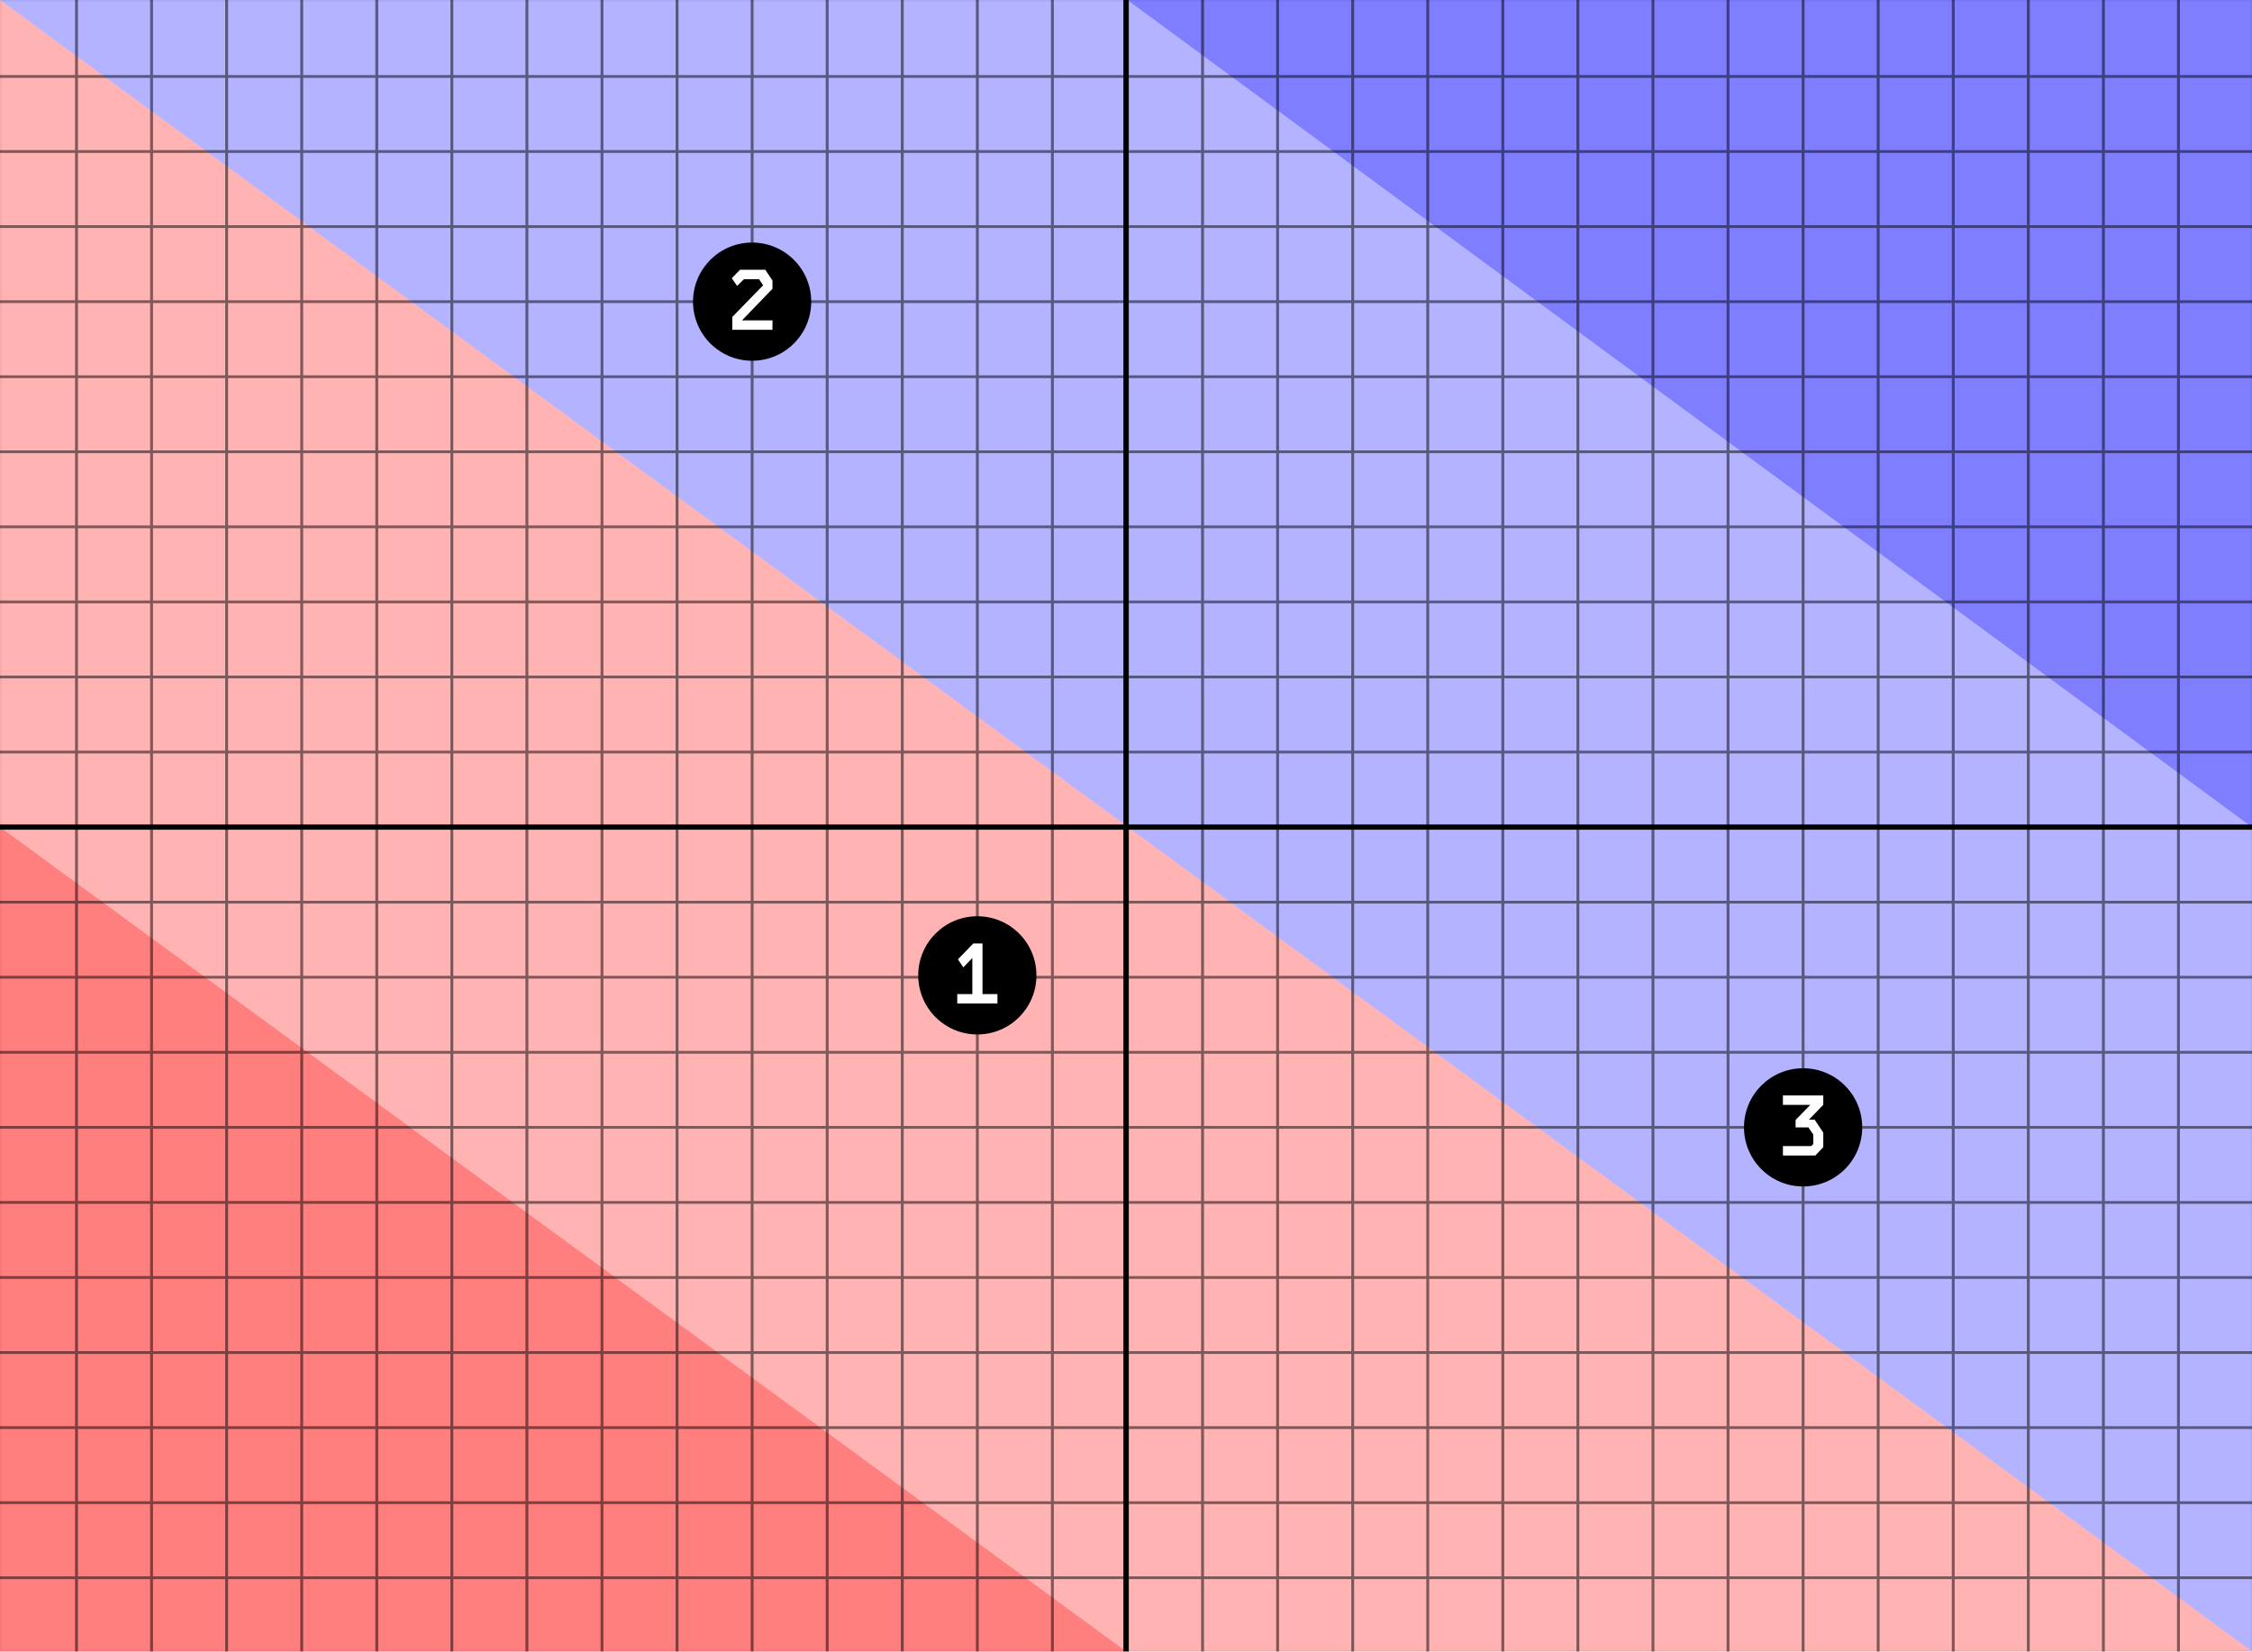
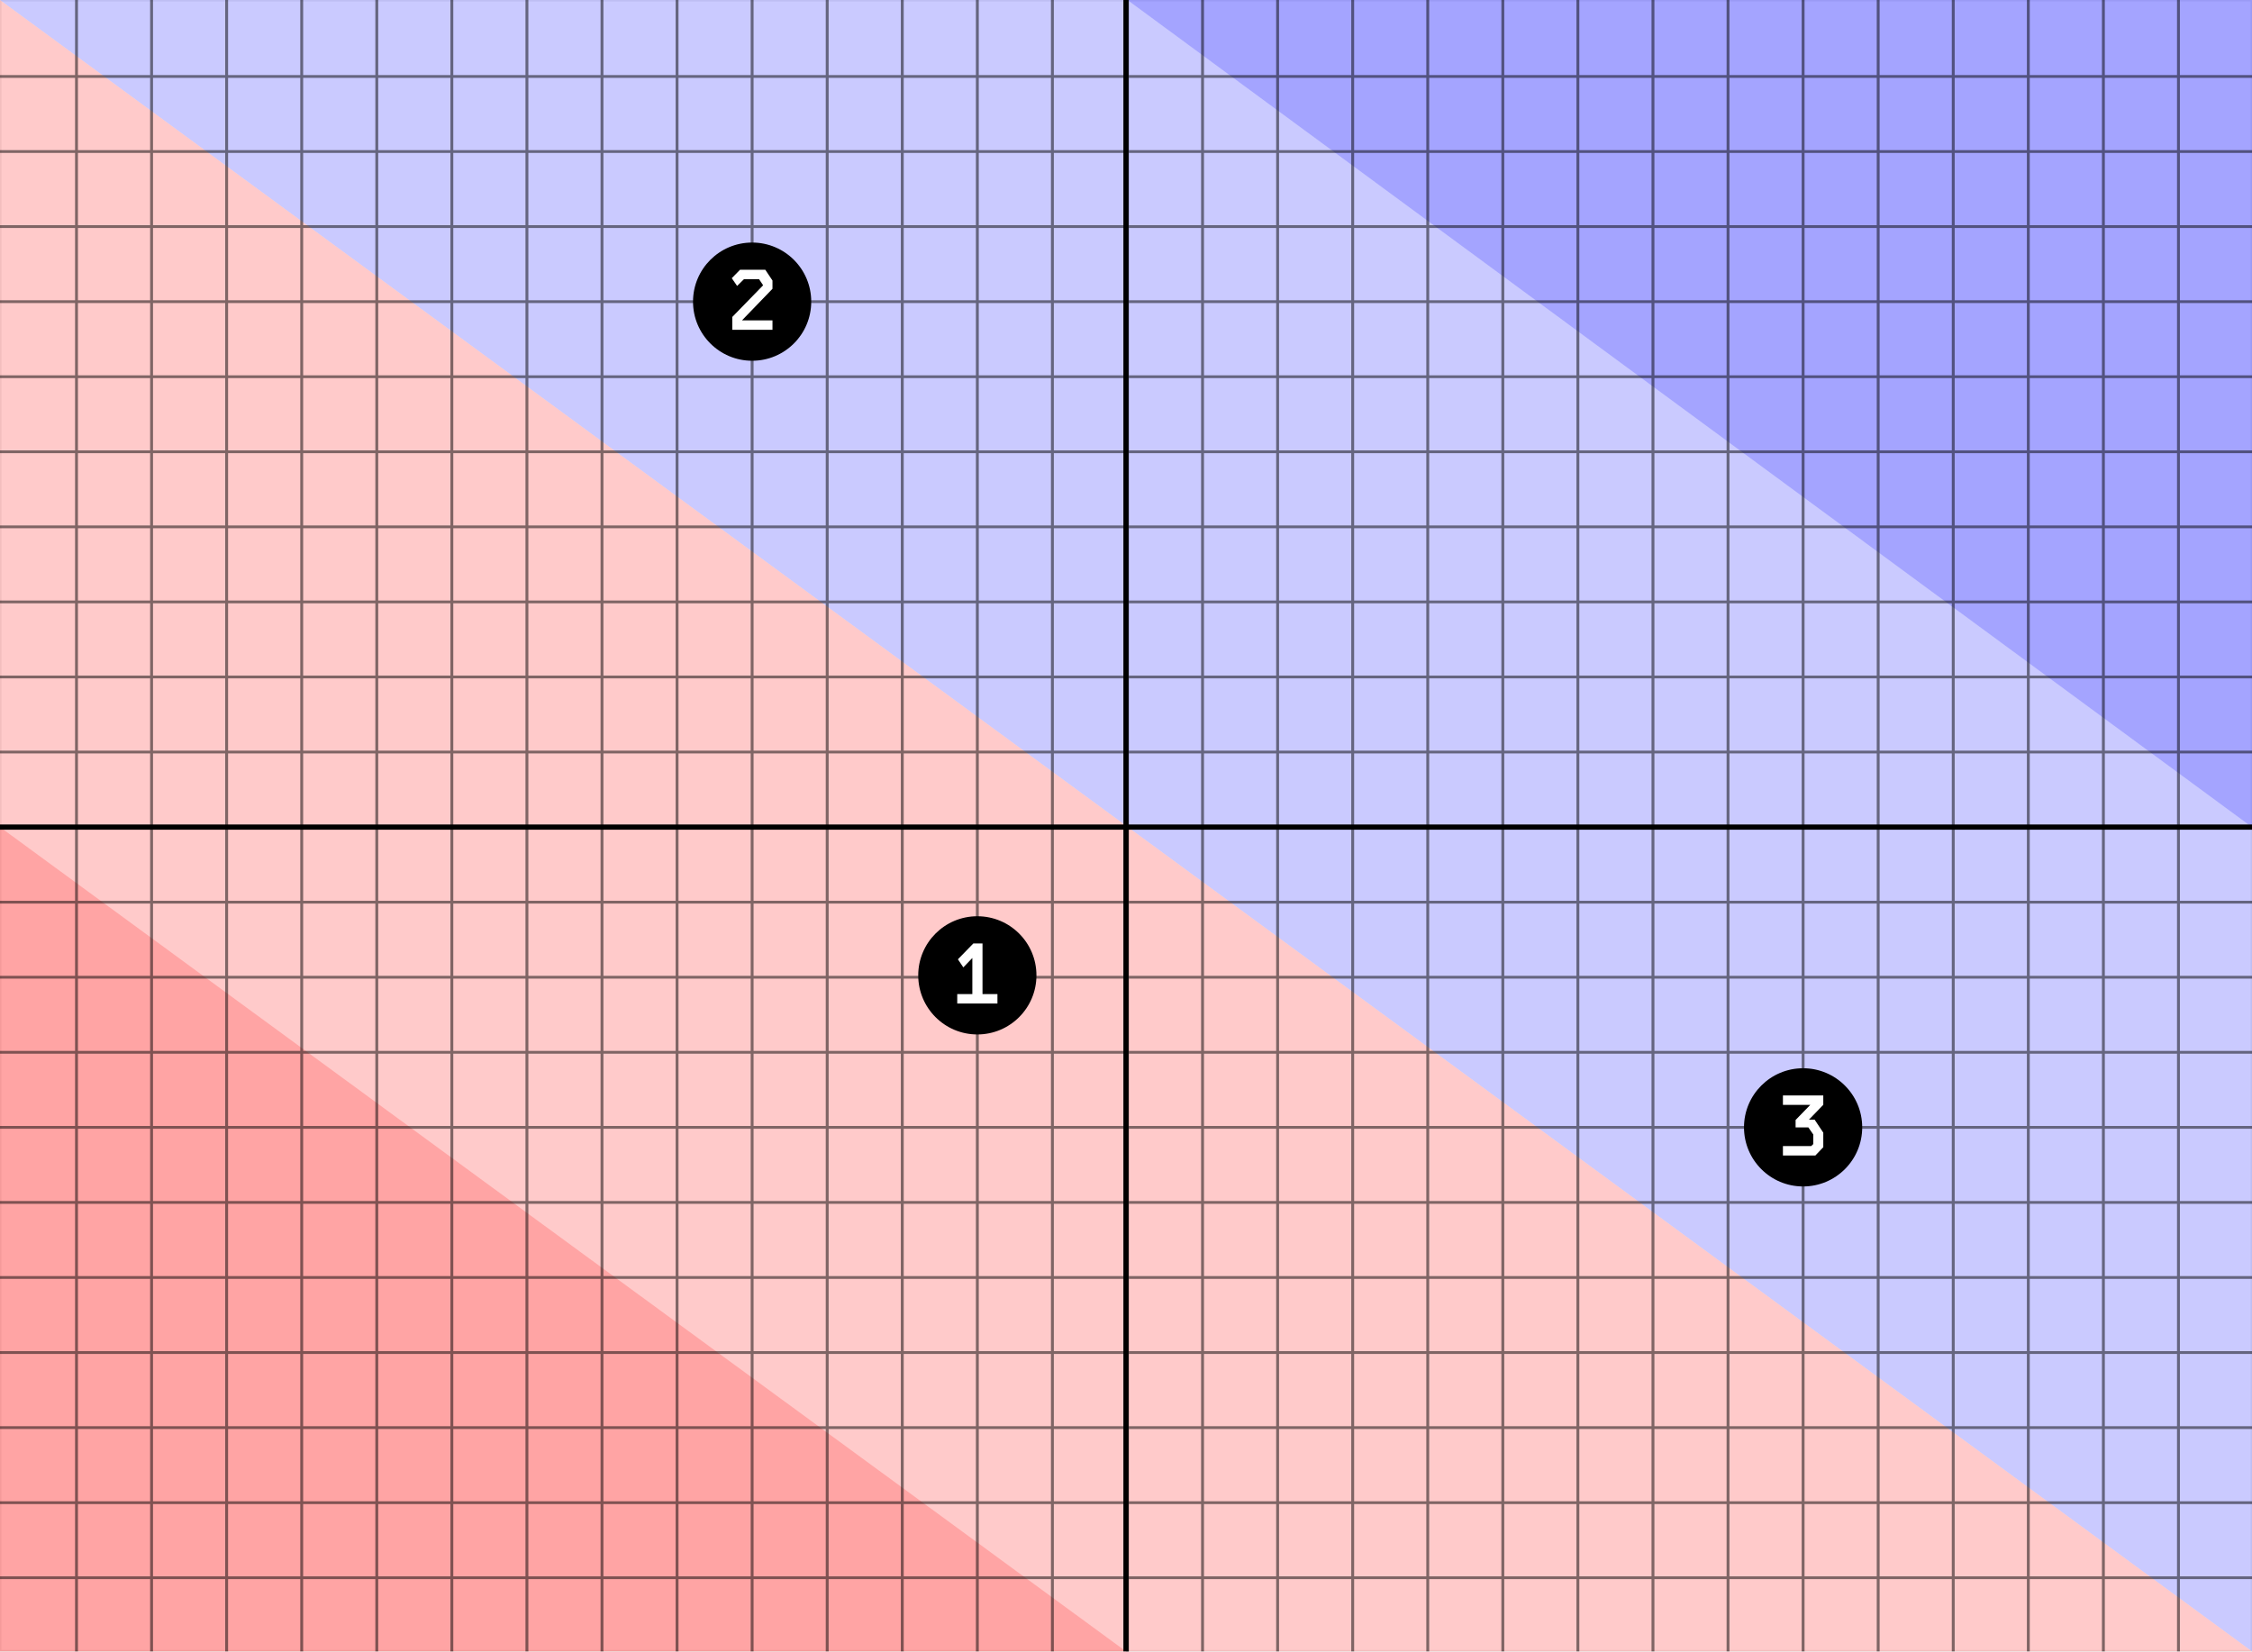
<svg xmlns="http://www.w3.org/2000/svg" id="Layer_1" version="1.1" viewBox="0 0 2160 1584">
  <defs>
    <style>
      .st0 {
        fill: #fff;
      }

      .st1 {
        fill: blue;
      }

      .st2, .st3 {
        fill: red;
      }

      .st4 {
        stroke-width: 2.67px;
      }

      .st4, .st5, .st6 {
        stroke: #000;
        stroke-miterlimit: 11.34;
      }

      .st7, .st8, .st3 {
        opacity: .3;
      }

      .st7, .st9, .st3 {
        display: none;
      }

      .st10 {
        fill: #f80;
      }

      .st5 {
        stroke-width: 5px;
      }

+       .st11 {
+         opacity: .7;
+       }
+ 
      .st6 {
        stroke-width: 2.76px;
      }

      .st3 {
        isolation: isolate;
      }

-       .st11 {
+       .st12 {
        opacity: .5;
      }
    </style>
  </defs>
  <g id="WhiteBG">
    <g id="layer4">
      <rect id="rect1" class="st0" x="1.42" y="1.42" width="2157.17" height="1581.17" />
    </g>
  </g>
-   <g id="Layer_4">
+   <g id="Layer_4" class="st11">
    <g id="layer41" class="st8">
      <polygon id="rect11" class="st1" points="2160 0 2160 793.34 2160 793.34 1081.42 0 2160 0" />
    </g>
    <g id="layer42" class="st8">
      <polygon id="rect12" class="st2" points="1080 1584 433.39 1584 0 1584 0 793.34 1080 1584" />
    </g>
    <polygon class="st3" points="1080 1.42 1.42 792 1.42 1.42 1080 1.42" />
    <polygon class="st3" points="2160 792 2160 0 1080 1.42 2160 792" />
    <g id="layer43" class="st7">
-       <rect id="rect13" class="st2" x="0" y="0" width="1081.42" height="1584" />
+       <rect id="rect13" class="st2" width="1081.42" height="1584" />
    </g>
    <g id="layer44" class="st7">
-       <rect id="rect14" class="st1" x="1081.42" y="0" width="1078.58" height="1584" />
+       <rect id="rect14" class="st1" x="1081.42" width="1078.58" height="1584" />
    </g>
    <g id="layer45" class="st8">
      <polygon id="rect15" class="st2" points="2160 1584 1081.42 1584 0 1584 0 0 2160 1584" />
    </g>
    <g id="layer46" class="st8">
      <polygon id="rect16" class="st1" points="2160 0 2160 1584 2160 1584 0 0 2160 0" />
    </g>
  </g>
  <g id="svg1">
-     <g id="layer3" class="st11">
+     <g id="layer3" class="st12">
      <g id="layer2">
        <path id="path2-1" class="st4" d="M0,73.34h2160" />
        <path id="path2-1-7" class="st4" d="M0,145.34h2160" />
        <path id="path2-1-9" class="st4" d="M0,217.34h2160" />
        <path id="path2-1-5" class="st4" d="M0,289.34h2160" />
        <path id="path2-1-7-2" class="st4" d="M0,361.34h2160" />
        <path id="path2-1-9-5" class="st4" d="M0,433.34h2160" />
        <path id="path2-1-4" class="st4" d="M0,505.34h2160" />
        <path id="path2-1-7-3" class="st4" d="M0,577.34h2160" />
        <path id="path2-1-9-0" class="st4" d="M0,649.34h2160" />
        <path id="path2-1-8" class="st4" d="M0,721.34h2160" />
        <path id="path2-1-7-8" class="st4" d="M0,793.34h2160" />
        <path id="path2-1-9-4" class="st4" d="M0,865.34h2160" />
        <path id="path2-1-5-3" class="st4" d="M0,937.34h2160" />
        <path id="path2-1-7-2-1" class="st4" d="M0,1009.34h2160" />
        <path id="path2-1-9-5-4" class="st4" d="M0,1081.34h2160" />
        <path id="path2-1-4-9" class="st4" d="M0,1153.34h2160" />
        <path id="path2-1-7-3-2" class="st4" d="M0,1225.34h2160" />
        <path id="path2-1-9-0-0" class="st4" d="M0,1297.34h2160" />
        <path id="path2-1-9-5-4-2" class="st4" d="M0,1369.34h2160" />
        <path id="path2-1-4-9-6" class="st4" d="M0,1441.34h2160" />
        <path id="path2-1-7-3-2-6" class="st4" d="M0,1513.34h2160" />
      </g>
      <g id="layer1">
        <path id="path2" class="st6" d="M73.38,0v1584" />
        <path id="path2-5" class="st6" d="M145.38,0v1584" />
        <path id="path2-0" class="st6" d="M217.38,0v1584" />
        <path id="path2-5-9" class="st6" d="M289.39,0v1584" />
        <path id="path2-6" class="st6" d="M361.39,0v1584" />
        <path id="path2-5-2" class="st6" d="M433.39,0v1584" />
        <path id="path2-0-6" class="st6" d="M505.39,0v1584" />
        <path id="path2-5-9-1" class="st6" d="M577.4,0v1584" />
        <path id="path2-2" class="st6" d="M649.4,0v1584" />
        <path id="path2-5-0" class="st6" d="M721.4,0v1584" />
        <path id="path2-0-2" class="st6" d="M793.41,0v1584" />
        <path id="path2-5-9-3" class="st6" d="M865.41,0v1584" />
        <path id="path2-6-7" class="st6" d="M937.41,0v1584" />
        <path id="path2-5-2-5" class="st6" d="M1009.41,0v1584" />
        <path id="path2-0-6-9" class="st6" d="M1081.42,0v1584" />
        <path id="path2-5-9-1-2" class="st6" d="M1153.42,0v1584" />
        <path id="path2-7" class="st6" d="M1225.42,0v1584" />
        <path id="path2-5-3" class="st6" d="M1297.43,0v1584" />
        <path id="path2-0-61" class="st6" d="M1369.43,0v1584" />
        <path id="path2-5-9-2" class="st6" d="M1441.43,0v1584" />
        <path id="path2-6-9" class="st6" d="M1513.43,0v1584" />
        <path id="path2-5-2-3" class="st6" d="M1585.44,0v1584" />
        <path id="path2-0-6-1" class="st6" d="M1657.44,0v1584" />
        <path id="path2-5-9-1-9" class="st6" d="M1729.44,0v1584" />
        <path id="path2-4" class="st6" d="M1801.45,0v1584" />
        <path id="path2-5-5" class="st6" d="M1873.45,0v1584" />
        <path id="path2-0-0" class="st6" d="M1945.45,0v1584" />
        <path id="path2-5-9-36" class="st6" d="M2017.45,0v1584" />
        <path id="path2-6-1" class="st6" d="M2089.46,0v1584" />
      </g>
    </g>
  </g>
  <g id="centerline">
    <path id="path2-0-6-91" class="st5" d="M1080,0v1584" />
    <path id="path2-1-7-81" class="st5" d="M0,793.34h2160" />
  </g>
  <g id="joint_ops" class="st9">
    <g>
      <circle cx="1081.42" cy="505.34" r="72.24" />
      <path class="st0" d="M1087.74,466.36v61.86h18.24v11.52h-49.12v-11.52h18.45v-44.13l-11.01,11.52-6.62-9.89,18.85-19.36h11.21Z" />
    </g>
    <g>
      <circle cx="577.4" cy="434.26" r="72.24" />
      <path class="st0" d="M593.5,395.28l8.76,13.15v10.09l-36.89,38.22v.41h36.89v11.52h-49.12v-15.7l37.71-38.73-4.99-7.44h-18.45l-8.36,8.26-6.52-9.48,10.09-10.29h30.88,0Z" />
    </g>
    <g>
      <circle cx="1585.44" cy="433.34" r="72.24" />
      <path class="st0" d="M1610.1,394.36v11.42l-17.53,18.14h6.93l10.6,15.9v17.73l-9.68,10.19h-39.65v-11.52h34.55l2.55-2.45v-11.72l-6.01-8.66h-15.59v-9.07l17.94-18.45h-33.43v-11.52h49.33,0Z" />
    </g>
    <g>
      <circle cx="73.38" cy="433.34" r="71.03" />
      <path class="st10" d="M107.02,419.29c0-16.66-12.82-30.29-34.18-30.29s-33.11,13.63-33.11,30.29,4.7,14.52,4.7,23.93c0,3.53-3.42,1.82-3.42,9.4,0,8.33,11.64,7.16,15.06,10.57,3.41,3.42,3.09,9.73,3.09,9.73,0,0,.64,2.56,1.82,1.81,0,0,.75,1.82,1.6.75,0,0,.85,1.81,1.71.32,0,0,.86,2.03,2.24.53,0,0,1.39,2.03,3,.43,0,0,1.81,1.71,3.84.43,2.03,1.28,3.84-.43,3.84-.43,1.6,1.6,3-.43,3-.43,1.39,1.5,2.23-.53,2.23-.53.86,1.49,1.71-.32,1.71-.32.86,1.07,1.61-.75,1.61-.75,1.17.75,1.81-1.81,1.81-1.81,0,0-.32-6.3,3.1-9.72,3.42-3.41,15.06-2.24,15.06-10.57,0-7.59-3.41-5.88-3.41-9.4,0-9.4,4.7-7.27,4.7-23.93h-.01.01ZM56.74,451.02c-5.74.92-8.34-.69-8.97-4.8-1.64-10.72,8.23-12.45,13.14-11.86,2.35.28,6.41,2.78,6.41,5.88,0,8.33-5.24,9.93-10.58,10.79h0ZM76.47,464.9c-1.06,0-2.77-1.39-2.88-3.95-.11,2.56-2.03,3.95-3.09,3.95s-2.67-1.06-2.78-3.63c-.11-2.56,3.31-12.92,5.77-12.92s5.88,10.36,5.77,12.92-1.71,3.63-2.78,3.63h-.01ZM98.69,446.22c-.62,4.11-3.23,5.72-8.97,4.8-5.34-.86-10.57-2.46-10.57-10.79,0-3.1,4.06-5.6,6.41-5.88,4.91-.59,14.78,1.14,13.14,11.86h0Z" />
    </g>
    <g>
      <circle cx="2089.46" cy="433.34" r="71.03" />
      <path class="st10" d="M2123.1,419.29c0-16.66-12.82-30.29-34.18-30.29s-33.11,13.63-33.11,30.29,4.7,14.52,4.7,23.93c0,3.53-3.42,1.82-3.42,9.4,0,8.33,11.64,7.16,15.06,10.57,3.41,3.42,3.09,9.73,3.09,9.73,0,0,.64,2.56,1.82,1.81,0,0,.75,1.82,1.6.75,0,0,.85,1.81,1.71.32,0,0,.86,2.03,2.24.53,0,0,1.39,2.03,3,.43,0,0,1.81,1.71,3.84.43,2.03,1.28,3.84-.43,3.84-.43,1.6,1.6,3-.43,3-.43,1.39,1.5,2.23-.53,2.23-.53.86,1.49,1.71-.32,1.71-.32.86,1.07,1.61-.75,1.61-.75,1.17.75,1.81-1.81,1.81-1.81,0,0-.32-6.3,3.1-9.72,3.42-3.41,15.06-2.24,15.06-10.57,0-7.59-3.41-5.88-3.41-9.4,0-9.4,4.7-7.27,4.7-23.93h-.01,0ZM2072.81,451.02c-5.74.92-8.34-.69-8.97-4.8-1.64-10.72,8.23-12.45,13.14-11.86,2.35.28,6.41,2.78,6.41,5.88,0,8.33-5.24,9.93-10.58,10.79h0ZM2092.55,464.9c-1.06,0-2.77-1.39-2.88-3.95-.11,2.56-2.03,3.95-3.09,3.95s-2.67-1.06-2.78-3.63c-.11-2.56,3.31-12.92,5.77-12.92s5.88,10.36,5.77,12.92-1.71,3.63-2.78,3.63h-.01ZM2114.77,446.22c-.62,4.11-3.23,5.72-8.97,4.8-5.34-.86-10.57-2.46-10.57-10.79,0-3.1,4.06-5.6,6.41-5.88,4.91-.59,14.78,1.14,13.14,11.86h0Z" />
    </g>
  </g>
  <g>
    <g id="Layer_2">
      <circle cx="937.41" cy="935.54" r="56.69" />
    </g>
    <g id="Layer_3">
-       <path class="st0" d="M942.37,904.95v48.55h14.32v9.04h-38.55v-9.04h14.48v-34.63l-8.64,9.04-5.2-7.76,14.8-15.2h8.8-.01Z" />
+       <path class="st0" d="M942.37,904.95v48.55h14.32v9.04h-38.55v-9.04h14.48v-34.63l-8.64,9.04-5.2-7.76,14.8-15.2h8.8-.01,0Z" />
    </g>
  </g>
  <g>
    <g id="Layer_21">
      <circle cx="1729.44" cy="1081.34" r="56.69" />
    </g>
    <g id="Layer_31">
      <path class="st0" d="M1748.8,1050.75v8.96l-13.76,14.24h5.44l8.32,12.48v13.92l-7.6,8h-31.11v-9.04h27.11l2-1.92v-9.2l-4.72-6.8h-12.24v-7.12l14.08-14.48h-26.23v-9.04h38.71Z" />
    </g>
  </g>
  <g>
    <g id="Layer_22">
      <circle cx="721.4" cy="289.34" r="56.69" />
    </g>
    <g id="Layer_32">
      <path class="st0" d="M734.04,258.75l6.88,10.32v7.92l-28.95,29.99v.32h28.95v9.04h-38.55v-12.32l29.59-30.39-3.92-5.84h-14.48l-6.56,6.48-5.12-7.44,7.92-8.08h24.24,0Z" />
    </g>
  </g>
</svg>
